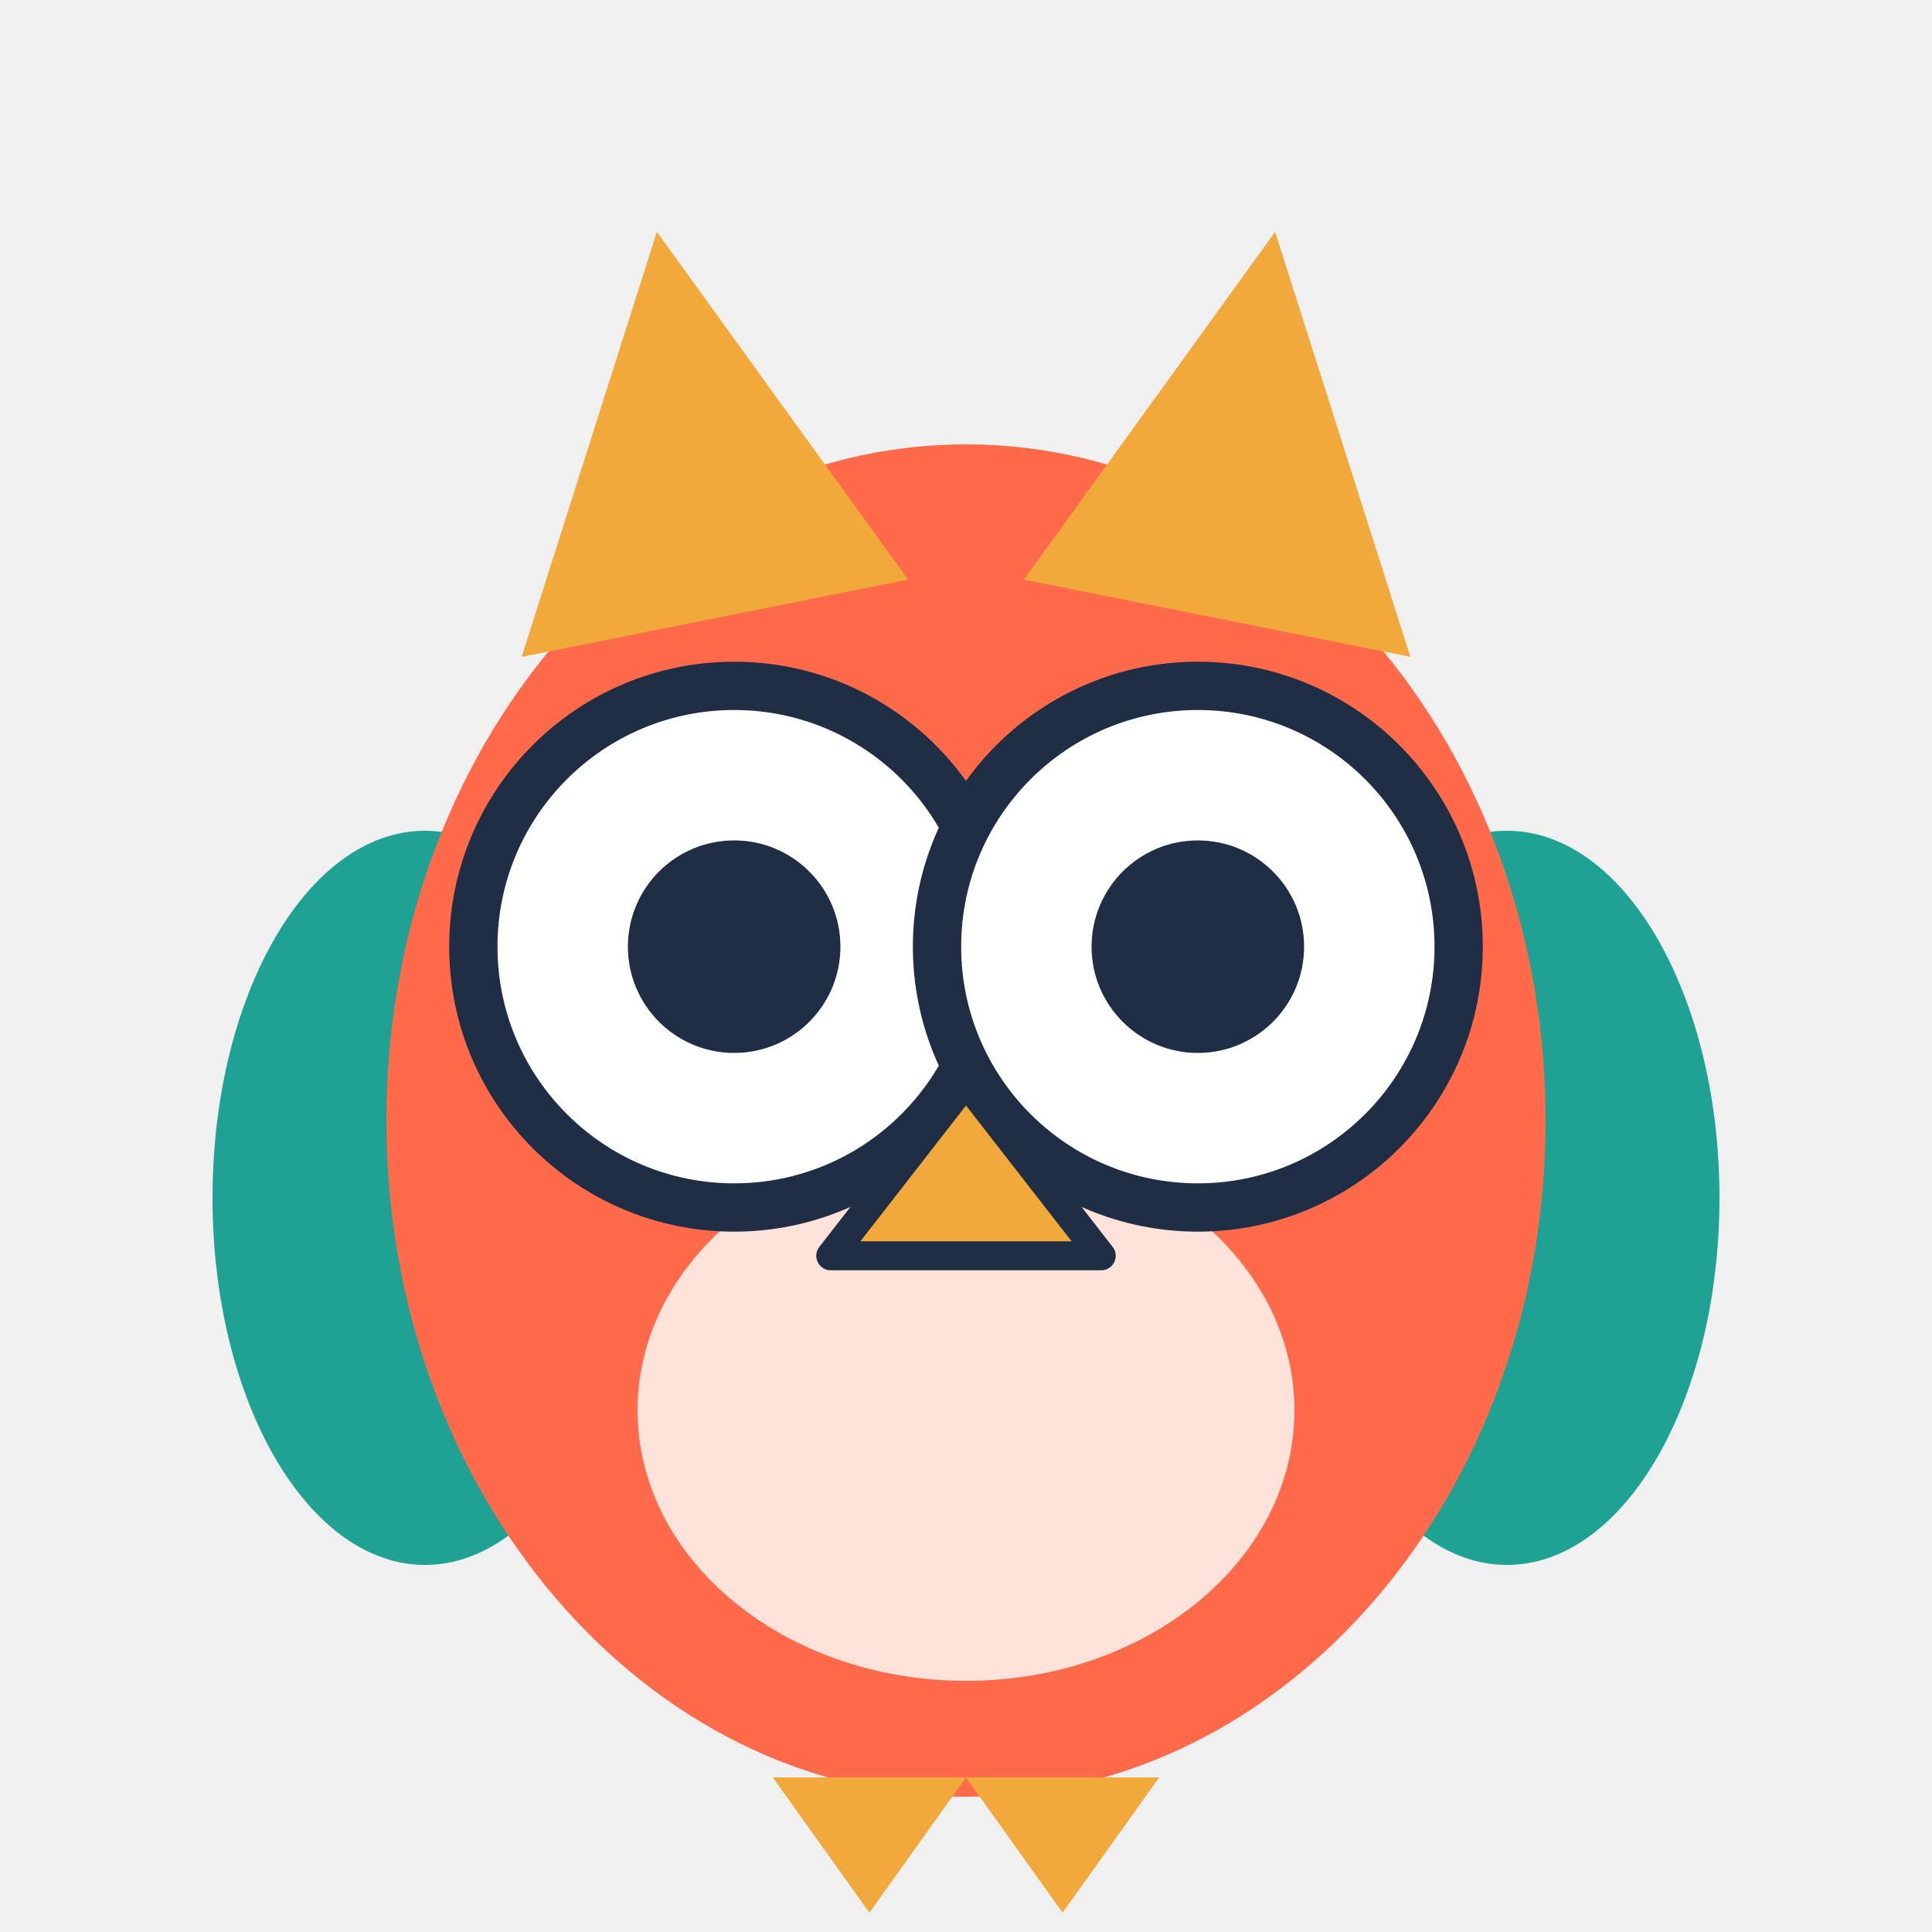
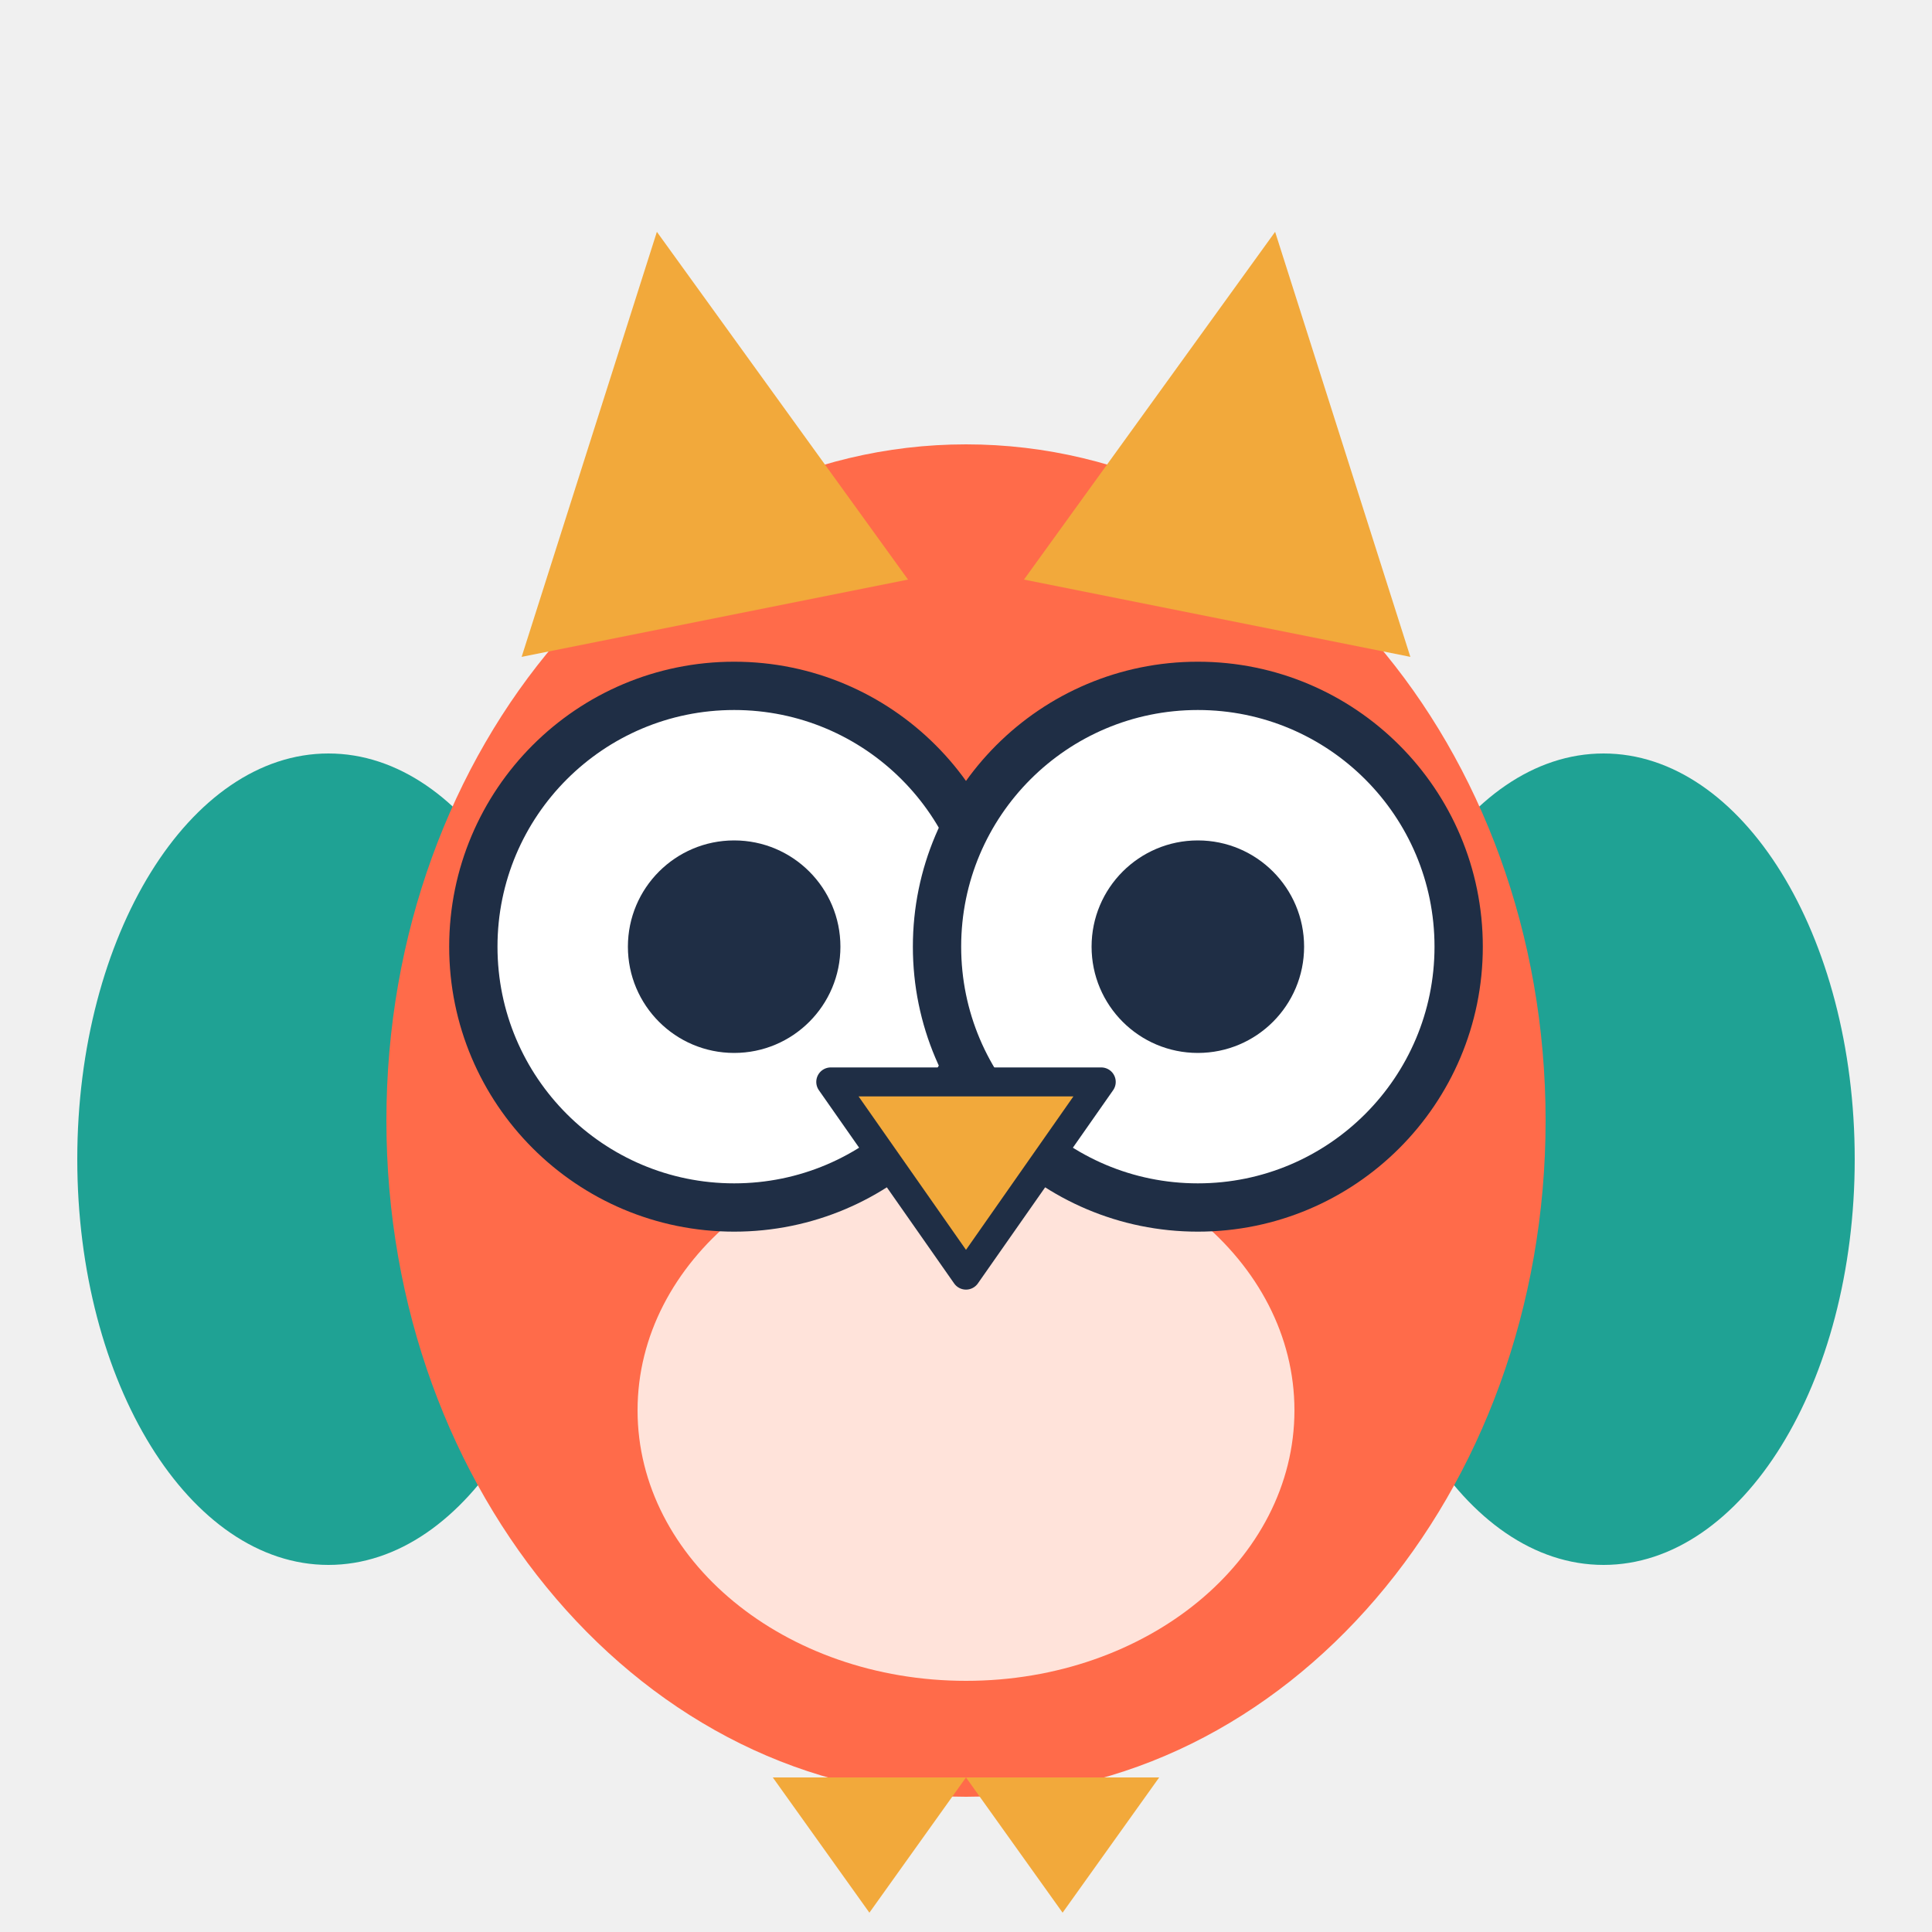
<svg xmlns="http://www.w3.org/2000/svg" viewBox="0 0 100 100" role="img" aria-label="Eulen-Logo">
  <g class="owl">
-     <ellipse class="owl-wing owl-wing-l" cx="22" cy="62" rx="11" ry="19" fill="#1FA294" />
-     <ellipse class="owl-wing owl-wing-r" cx="78" cy="62" rx="11" ry="19" fill="#1FA294" />
+     <ellipse class="owl-wing owl-wing-l" cx="17" cy="60" rx="13" ry="21" fill="#1FA294" />
+     <ellipse class="owl-wing owl-wing-r" cx="83" cy="60" rx="13" ry="21" fill="#1FA294" />
    <ellipse class="owl-body" cx="50" cy="58" rx="30" ry="35" fill="#FF6B4A" />
    <ellipse class="owl-belly" cx="50" cy="73" rx="17" ry="14" fill="#FFE3DA" />
    <path class="owl-ear owl-ear-l" d="M27 34 L34 12 L47 30 Z" fill="#F2A93B" />
    <path class="owl-ear owl-ear-r" d="M73 34 L66 12 L53 30 Z" fill="#F2A93B" />
    <circle class="owl-eye-ring" cx="38" cy="49" r="13.5" fill="#FFFFFF" stroke="#1F2E45" stroke-width="2.5" />
    <circle class="owl-eye-ring" cx="62" cy="49" r="13.5" fill="#FFFFFF" stroke="#1F2E45" stroke-width="2.5" />
    <circle class="owl-pupil" cx="38" cy="49" r="5.5" fill="#1F2E45" />
    <circle class="owl-pupil" cx="62" cy="49" r="5.5" fill="#1F2E45" />
-     <path class="owl-beak" d="M50 56 L43 65 L57 65 Z" fill="#F2A93B" stroke="#1F2E45" stroke-width="1.5" stroke-linejoin="round" />
+     <path class="owl-beak" d="M43 56 L57 56 L50 66 Z" fill="#F2A93B" stroke="#1F2E45" stroke-width="1.5" stroke-linejoin="round" />
    <path class="owl-foot owl-foot-l" d="M40 92 L50 92 L45 99 Z" fill="#F2A93B" />
    <path class="owl-foot owl-foot-r" d="M50 92 L60 92 L55 99 Z" fill="#F2A93B" />
  </g>
</svg>
